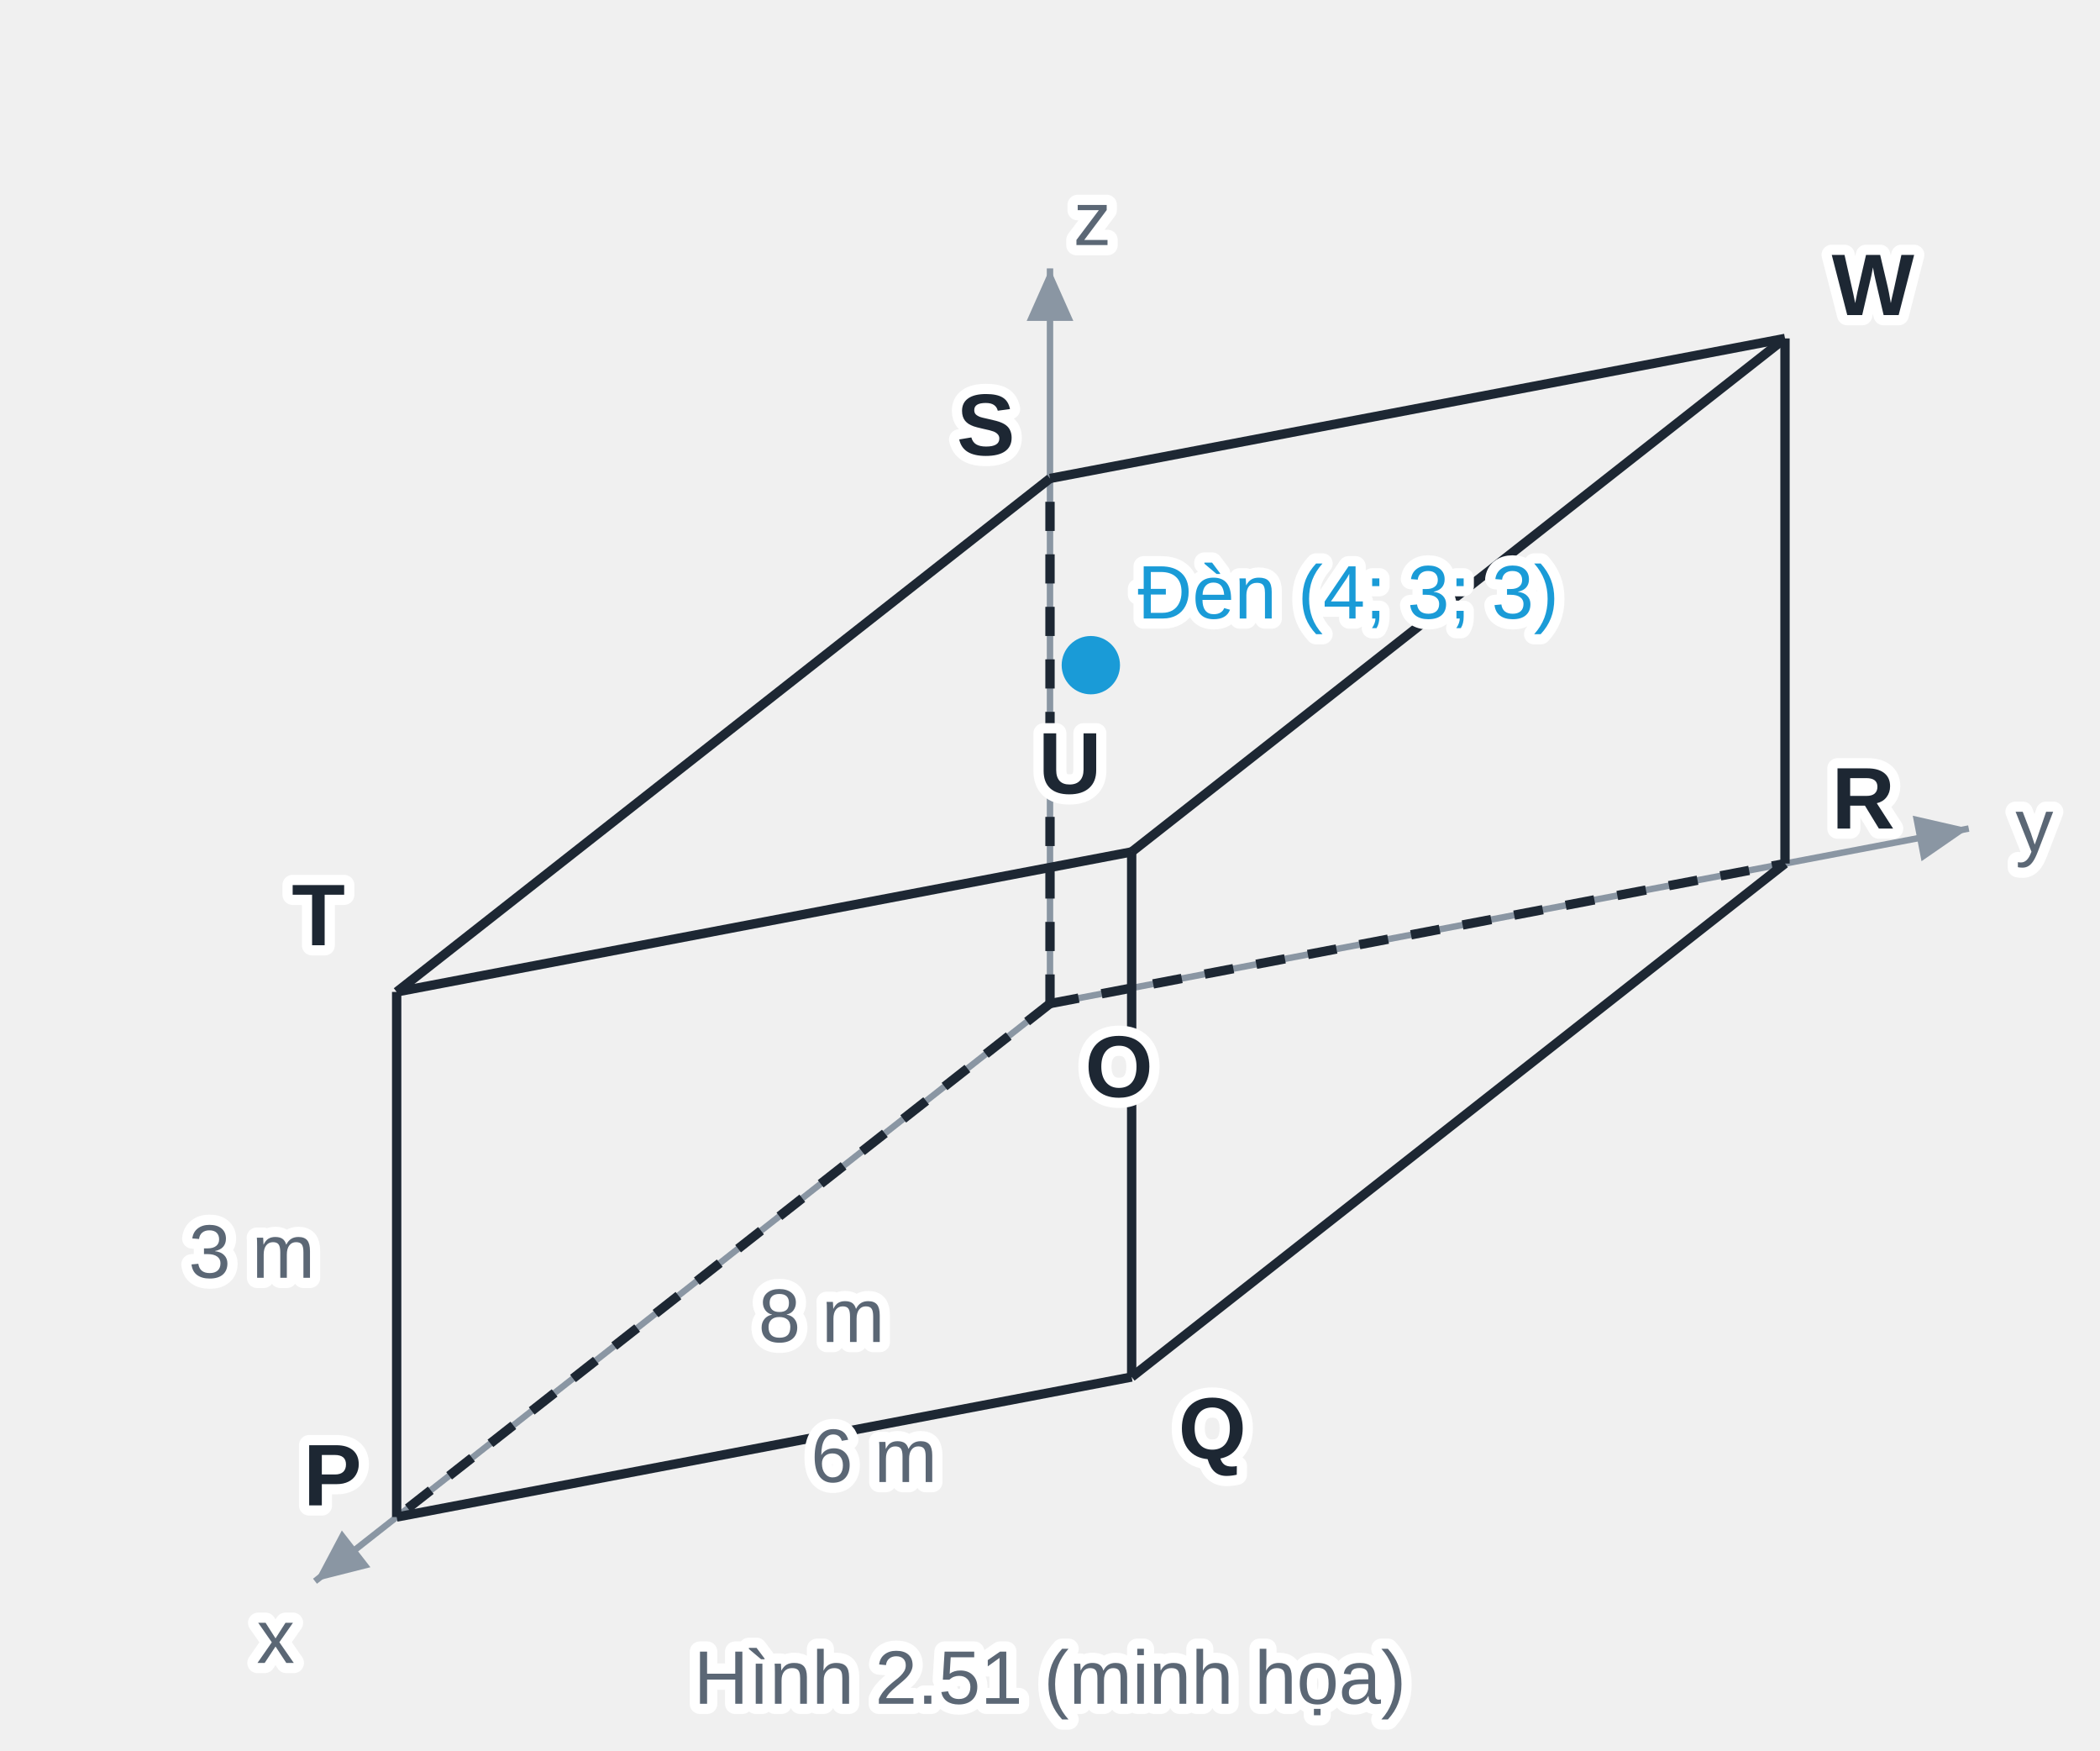
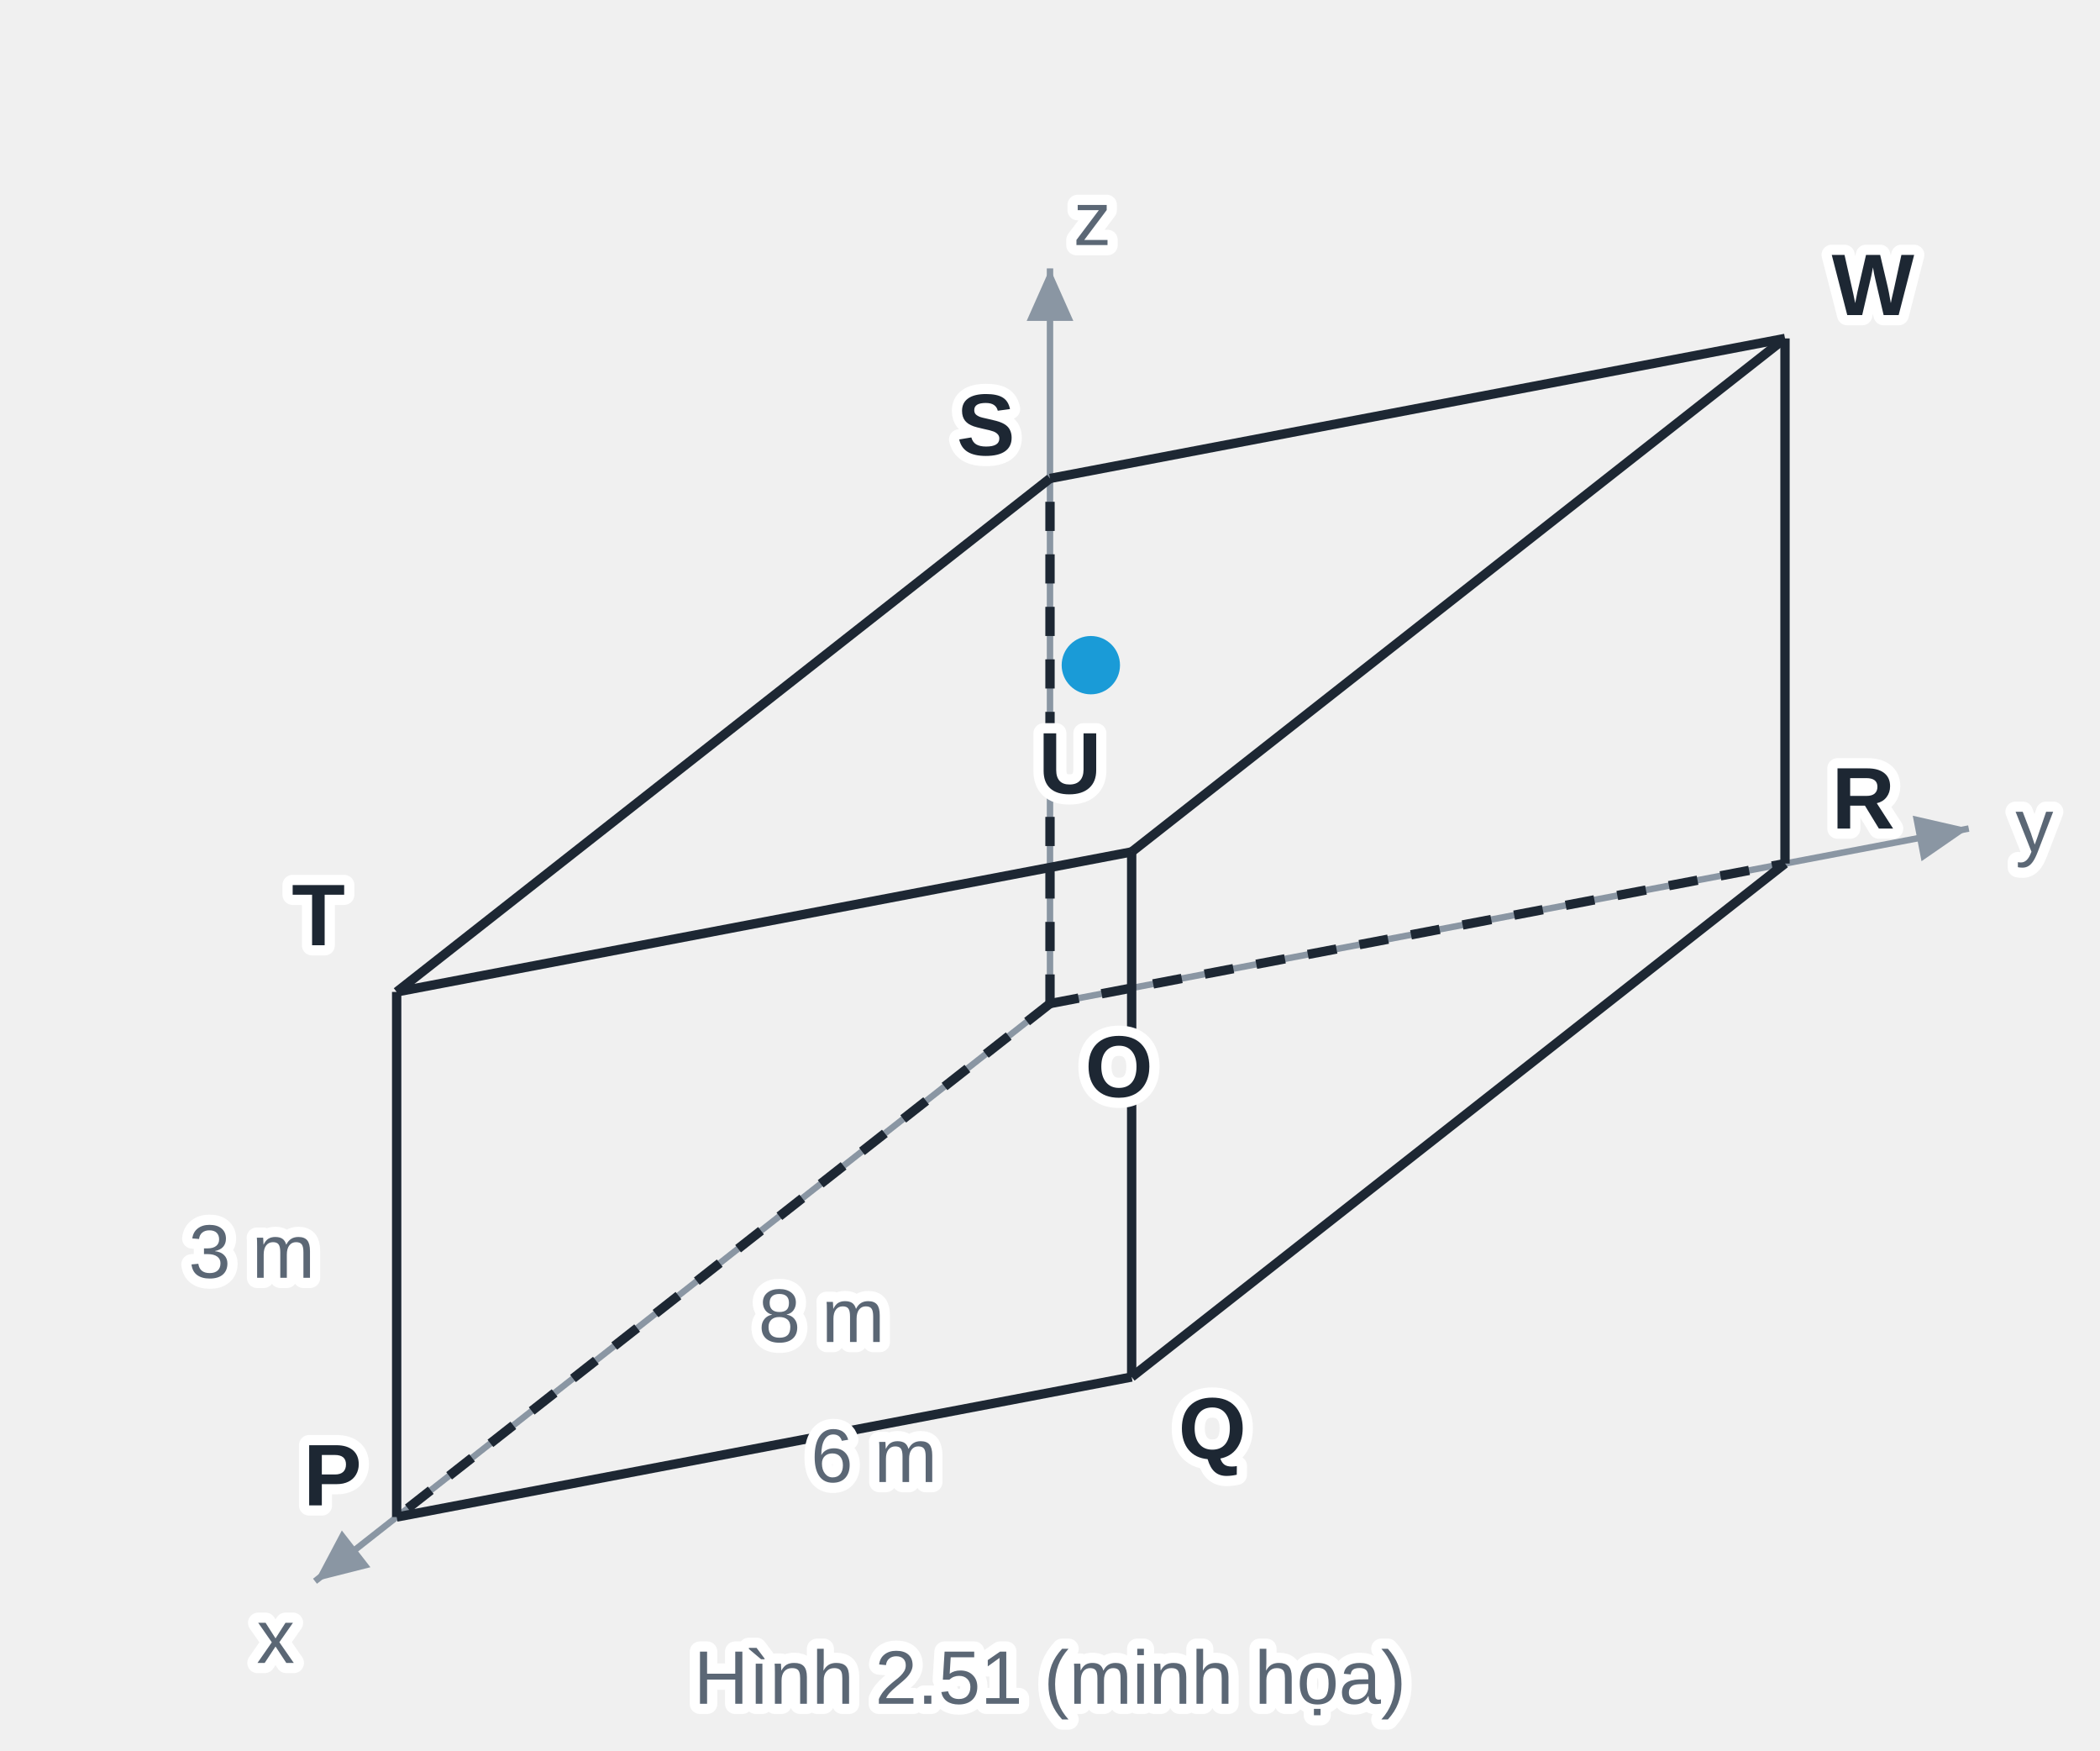
<svg xmlns="http://www.w3.org/2000/svg" viewBox="0 0 360 300" font-family="Segoe UI, Arial, sans-serif">
  <line x1="180.0" y1="172.0" x2="54.0" y2="271.0" stroke="#8a96a3" stroke-width="1.1" />
  <polygon points="54.0,271.0 58.6,262.3 63.5,268.6" fill="#8a96a3" />
  <text x="44.0" y="285.0" font-size="13" fill="#5b6775" stroke="#ffffff" stroke-width="3.5" paint-order="stroke" stroke-linejoin="round">x</text>
  <line x1="180.0" y1="172.0" x2="337.5" y2="142.0" stroke="#8a96a3" stroke-width="1.1" />
  <polygon points="337.5,142.0 329.4,147.6 327.9,139.8" fill="#8a96a3" />
  <text x="345.5" y="146.0" font-size="13" fill="#5b6775" stroke="#ffffff" stroke-width="3.5" paint-order="stroke" stroke-linejoin="round">y</text>
  <line x1="180.0" y1="172.0" x2="180.0" y2="46.0" stroke="#8a96a3" stroke-width="1.1" />
  <polygon points="180.0,46.0 184.0,55.0 176.0,55.0" fill="#8a96a3" />
  <text x="184.0" y="42.0" font-size="13" fill="#5b6775" stroke="#ffffff" stroke-width="3.5" paint-order="stroke" stroke-linejoin="round">z</text>
  <line x1="180.0" y1="172.0" x2="68.0" y2="260.0" stroke="#1d2733" stroke-width="1.6" stroke-dasharray="5 4" />
  <line x1="68.0" y1="260.0" x2="194.0" y2="236.0" stroke="#1d2733" stroke-width="1.6" />
  <line x1="194.0" y1="236.0" x2="306.0" y2="148.0" stroke="#1d2733" stroke-width="1.6" />
  <line x1="180.0" y1="172.0" x2="306.0" y2="148.0" stroke="#1d2733" stroke-width="1.6" stroke-dasharray="5 4" />
  <line x1="180.0" y1="82.0" x2="68.0" y2="170.0" stroke="#1d2733" stroke-width="1.6" />
  <line x1="68.0" y1="170.0" x2="194.0" y2="146.0" stroke="#1d2733" stroke-width="1.6" />
  <line x1="194.0" y1="146.0" x2="306.0" y2="58.0" stroke="#1d2733" stroke-width="1.6" />
  <line x1="180.0" y1="82.0" x2="306.0" y2="58.0" stroke="#1d2733" stroke-width="1.6" />
  <line x1="194.0" y1="236.0" x2="194.0" y2="146.0" stroke="#1d2733" stroke-width="1.6" />
  <line x1="68.0" y1="260.0" x2="68.0" y2="170.0" stroke="#1d2733" stroke-width="1.6" />
  <line x1="306.0" y1="148.0" x2="306.0" y2="58.0" stroke="#1d2733" stroke-width="1.6" />
  <line x1="180.0" y1="172.0" x2="180.0" y2="82.0" stroke="#1d2733" stroke-width="1.6" stroke-dasharray="5 4" />
  <text x="186.0" y="188.0" font-size="15" font-weight="bold" fill="#1d2733" stroke="#ffffff" stroke-width="3.5" paint-order="stroke" stroke-linejoin="round">O</text>
  <text x="52.0" y="258.0" font-size="15" font-weight="bold" fill="#1d2733" stroke="#ffffff" stroke-width="3.5" paint-order="stroke" stroke-linejoin="round">P</text>
  <text x="202.0" y="250.0" font-size="15" font-weight="bold" fill="#1d2733" stroke="#ffffff" stroke-width="3.5" paint-order="stroke" stroke-linejoin="round">Q</text>
  <text x="314.0" y="142.0" font-size="15" font-weight="bold" fill="#1d2733" stroke="#ffffff" stroke-width="3.5" paint-order="stroke" stroke-linejoin="round">R</text>
  <text x="164.0" y="78.0" font-size="15" font-weight="bold" fill="#1d2733" stroke="#ffffff" stroke-width="3.5" paint-order="stroke" stroke-linejoin="round">S</text>
  <text x="50.0" y="162.0" font-size="15" font-weight="bold" fill="#1d2733" stroke="#ffffff" stroke-width="3.5" paint-order="stroke" stroke-linejoin="round">T</text>
  <text x="178.0" y="136.0" font-size="15" font-weight="bold" fill="#1d2733" stroke="#ffffff" stroke-width="3.5" paint-order="stroke" stroke-linejoin="round">U</text>
  <text x="314.0" y="54.0" font-size="15" font-weight="bold" fill="#1d2733" stroke="#ffffff" stroke-width="3.5" paint-order="stroke" stroke-linejoin="round">W</text>
  <circle cx="187.0" cy="114.0" r="5" fill="#1a9bd7" />
-   <text x="195.0" y="106.0" font-size="13" fill="#1a9bd7" stroke="#ffffff" stroke-width="3.5" paint-order="stroke" stroke-linejoin="round">Đèn (4; 3; 3)</text>
  <text x="130.0" y="230.0" font-size="13" fill="#5b6775" stroke="#ffffff" stroke-width="3.5" paint-order="stroke" stroke-linejoin="round">8 m</text>
  <text x="139.0" y="254.0" font-size="13" fill="#5b6775" stroke="#ffffff" stroke-width="3.5" paint-order="stroke" stroke-linejoin="round">6 m</text>
  <text x="54.0" y="219.0" font-size="13" text-anchor="end" fill="#5b6775" stroke="#ffffff" stroke-width="3.5" paint-order="stroke" stroke-linejoin="round">3 m</text>
  <text x="180.0" y="292.0" font-size="13" text-anchor="middle" fill="#5b6775" stroke="#ffffff" stroke-width="3.5" paint-order="stroke" stroke-linejoin="round">Hình 2.51 (minh họa)</text>
</svg>
